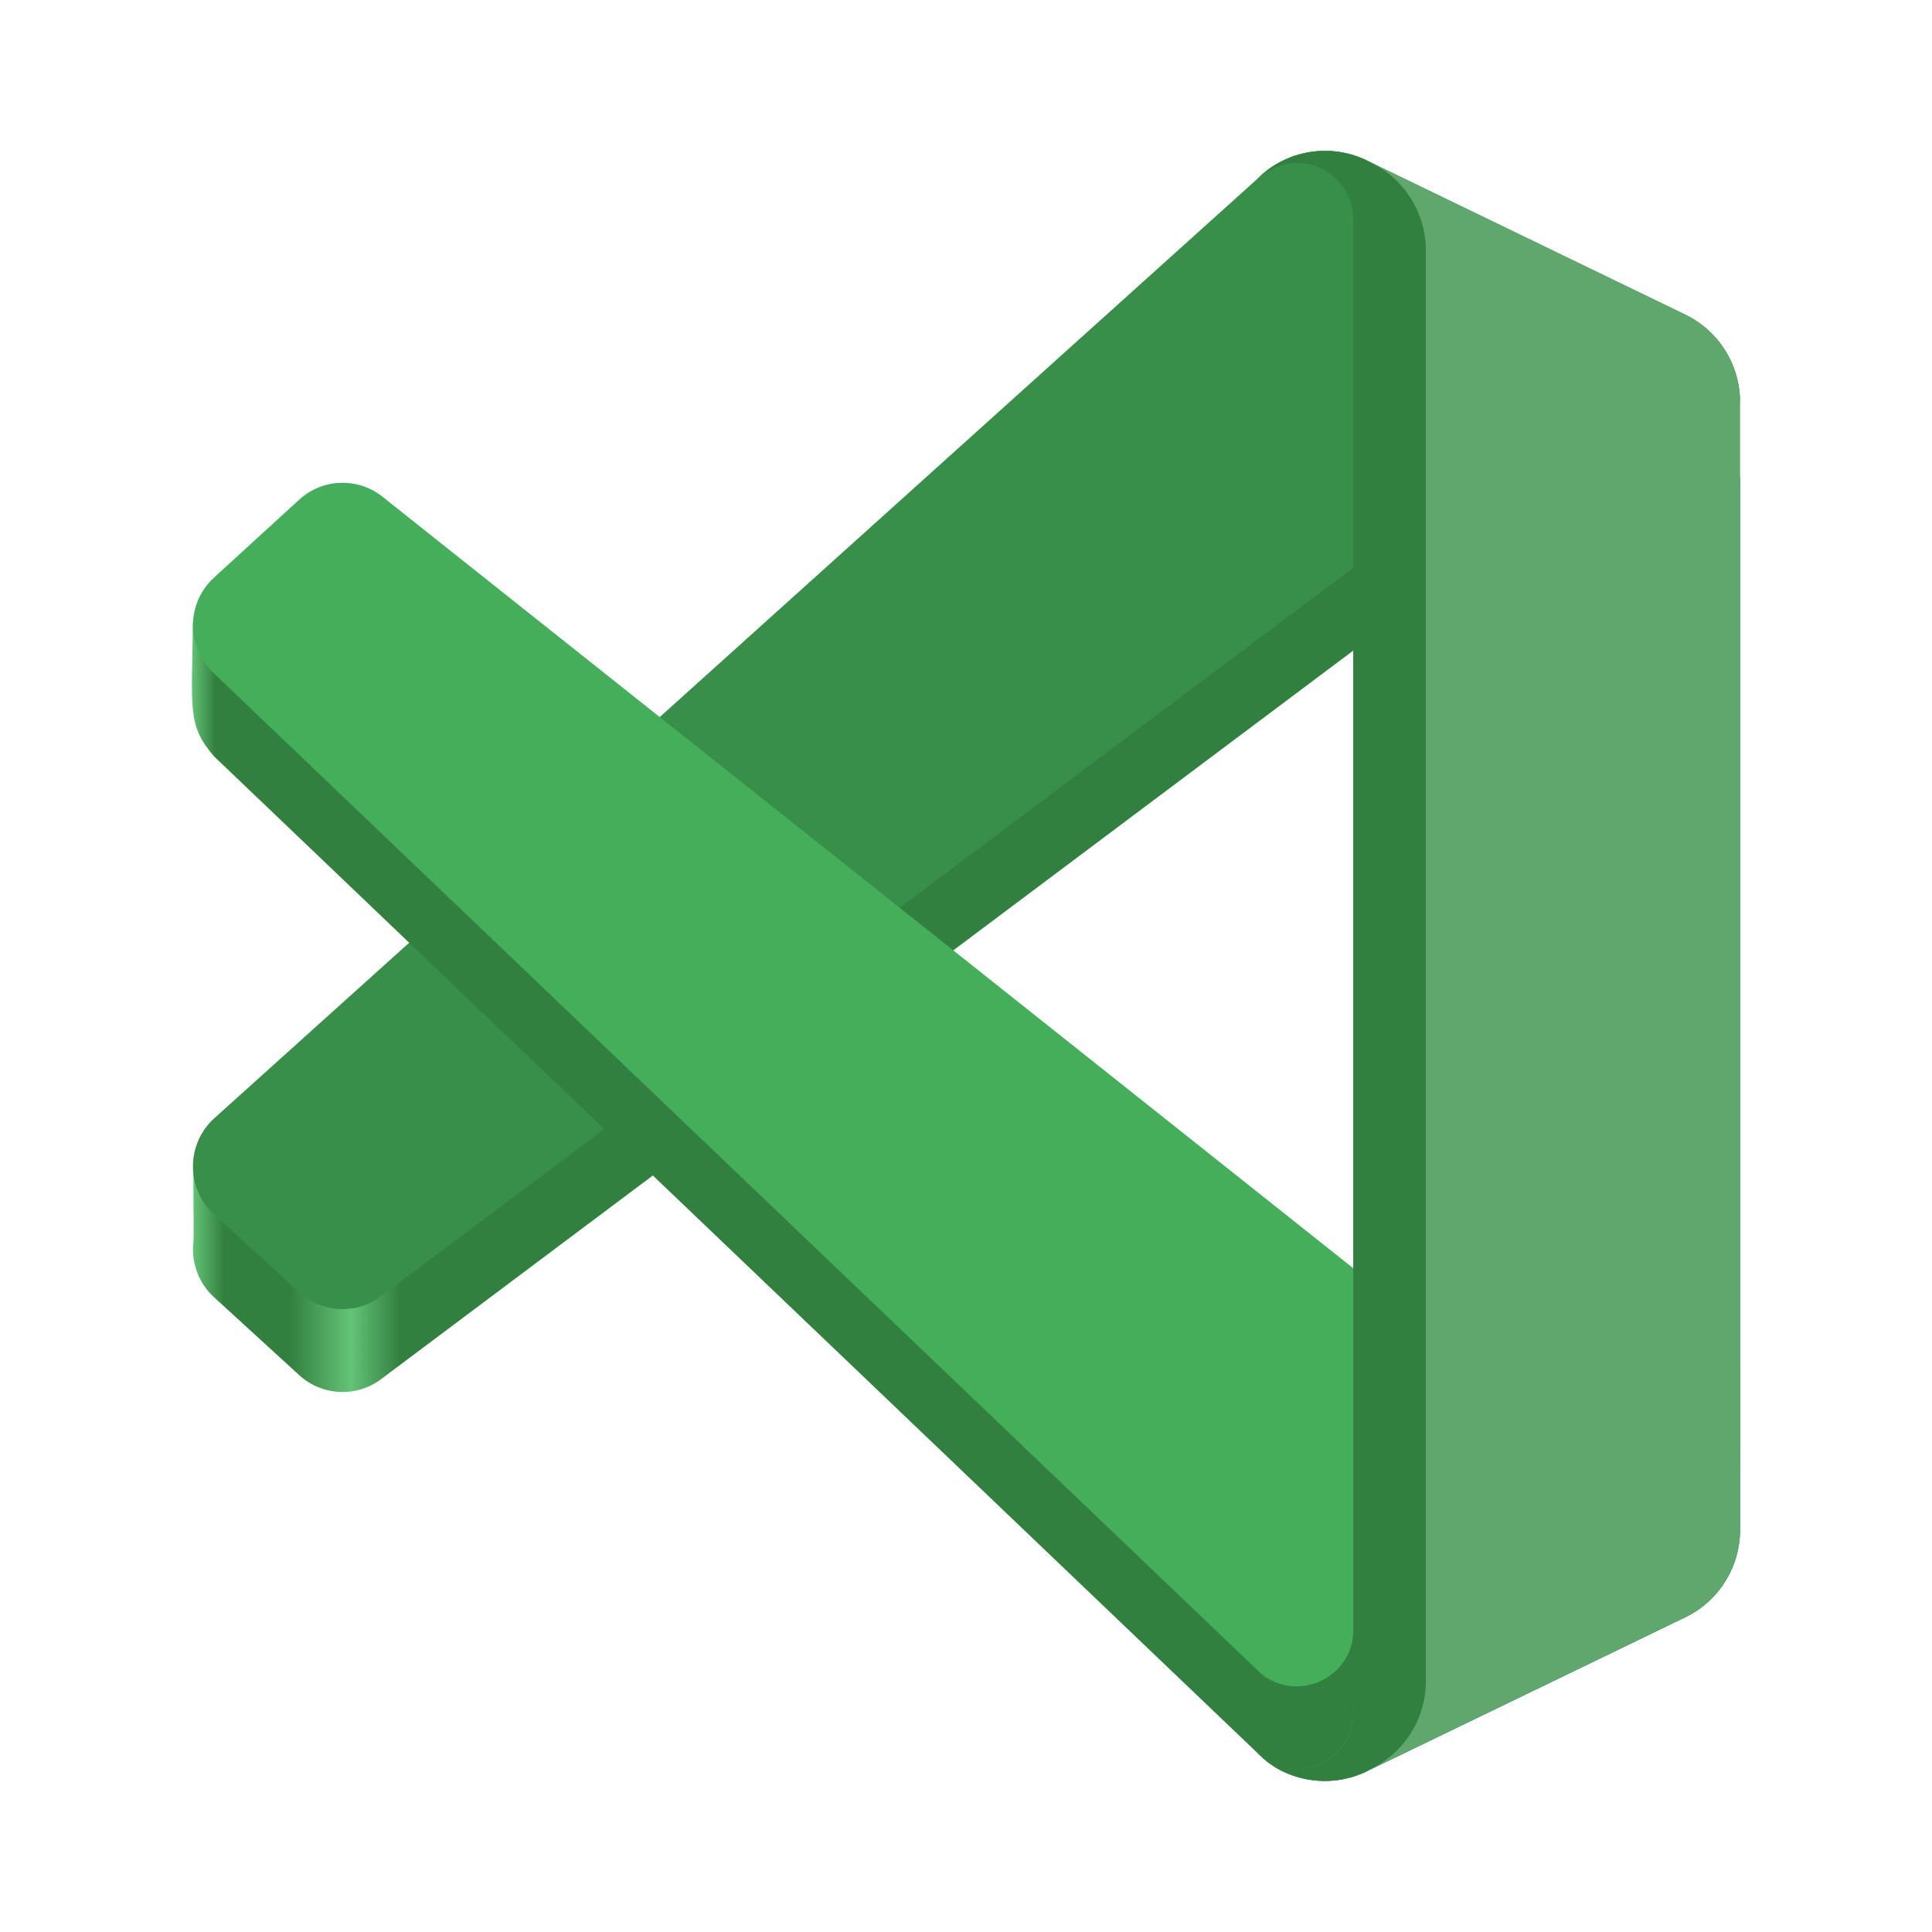
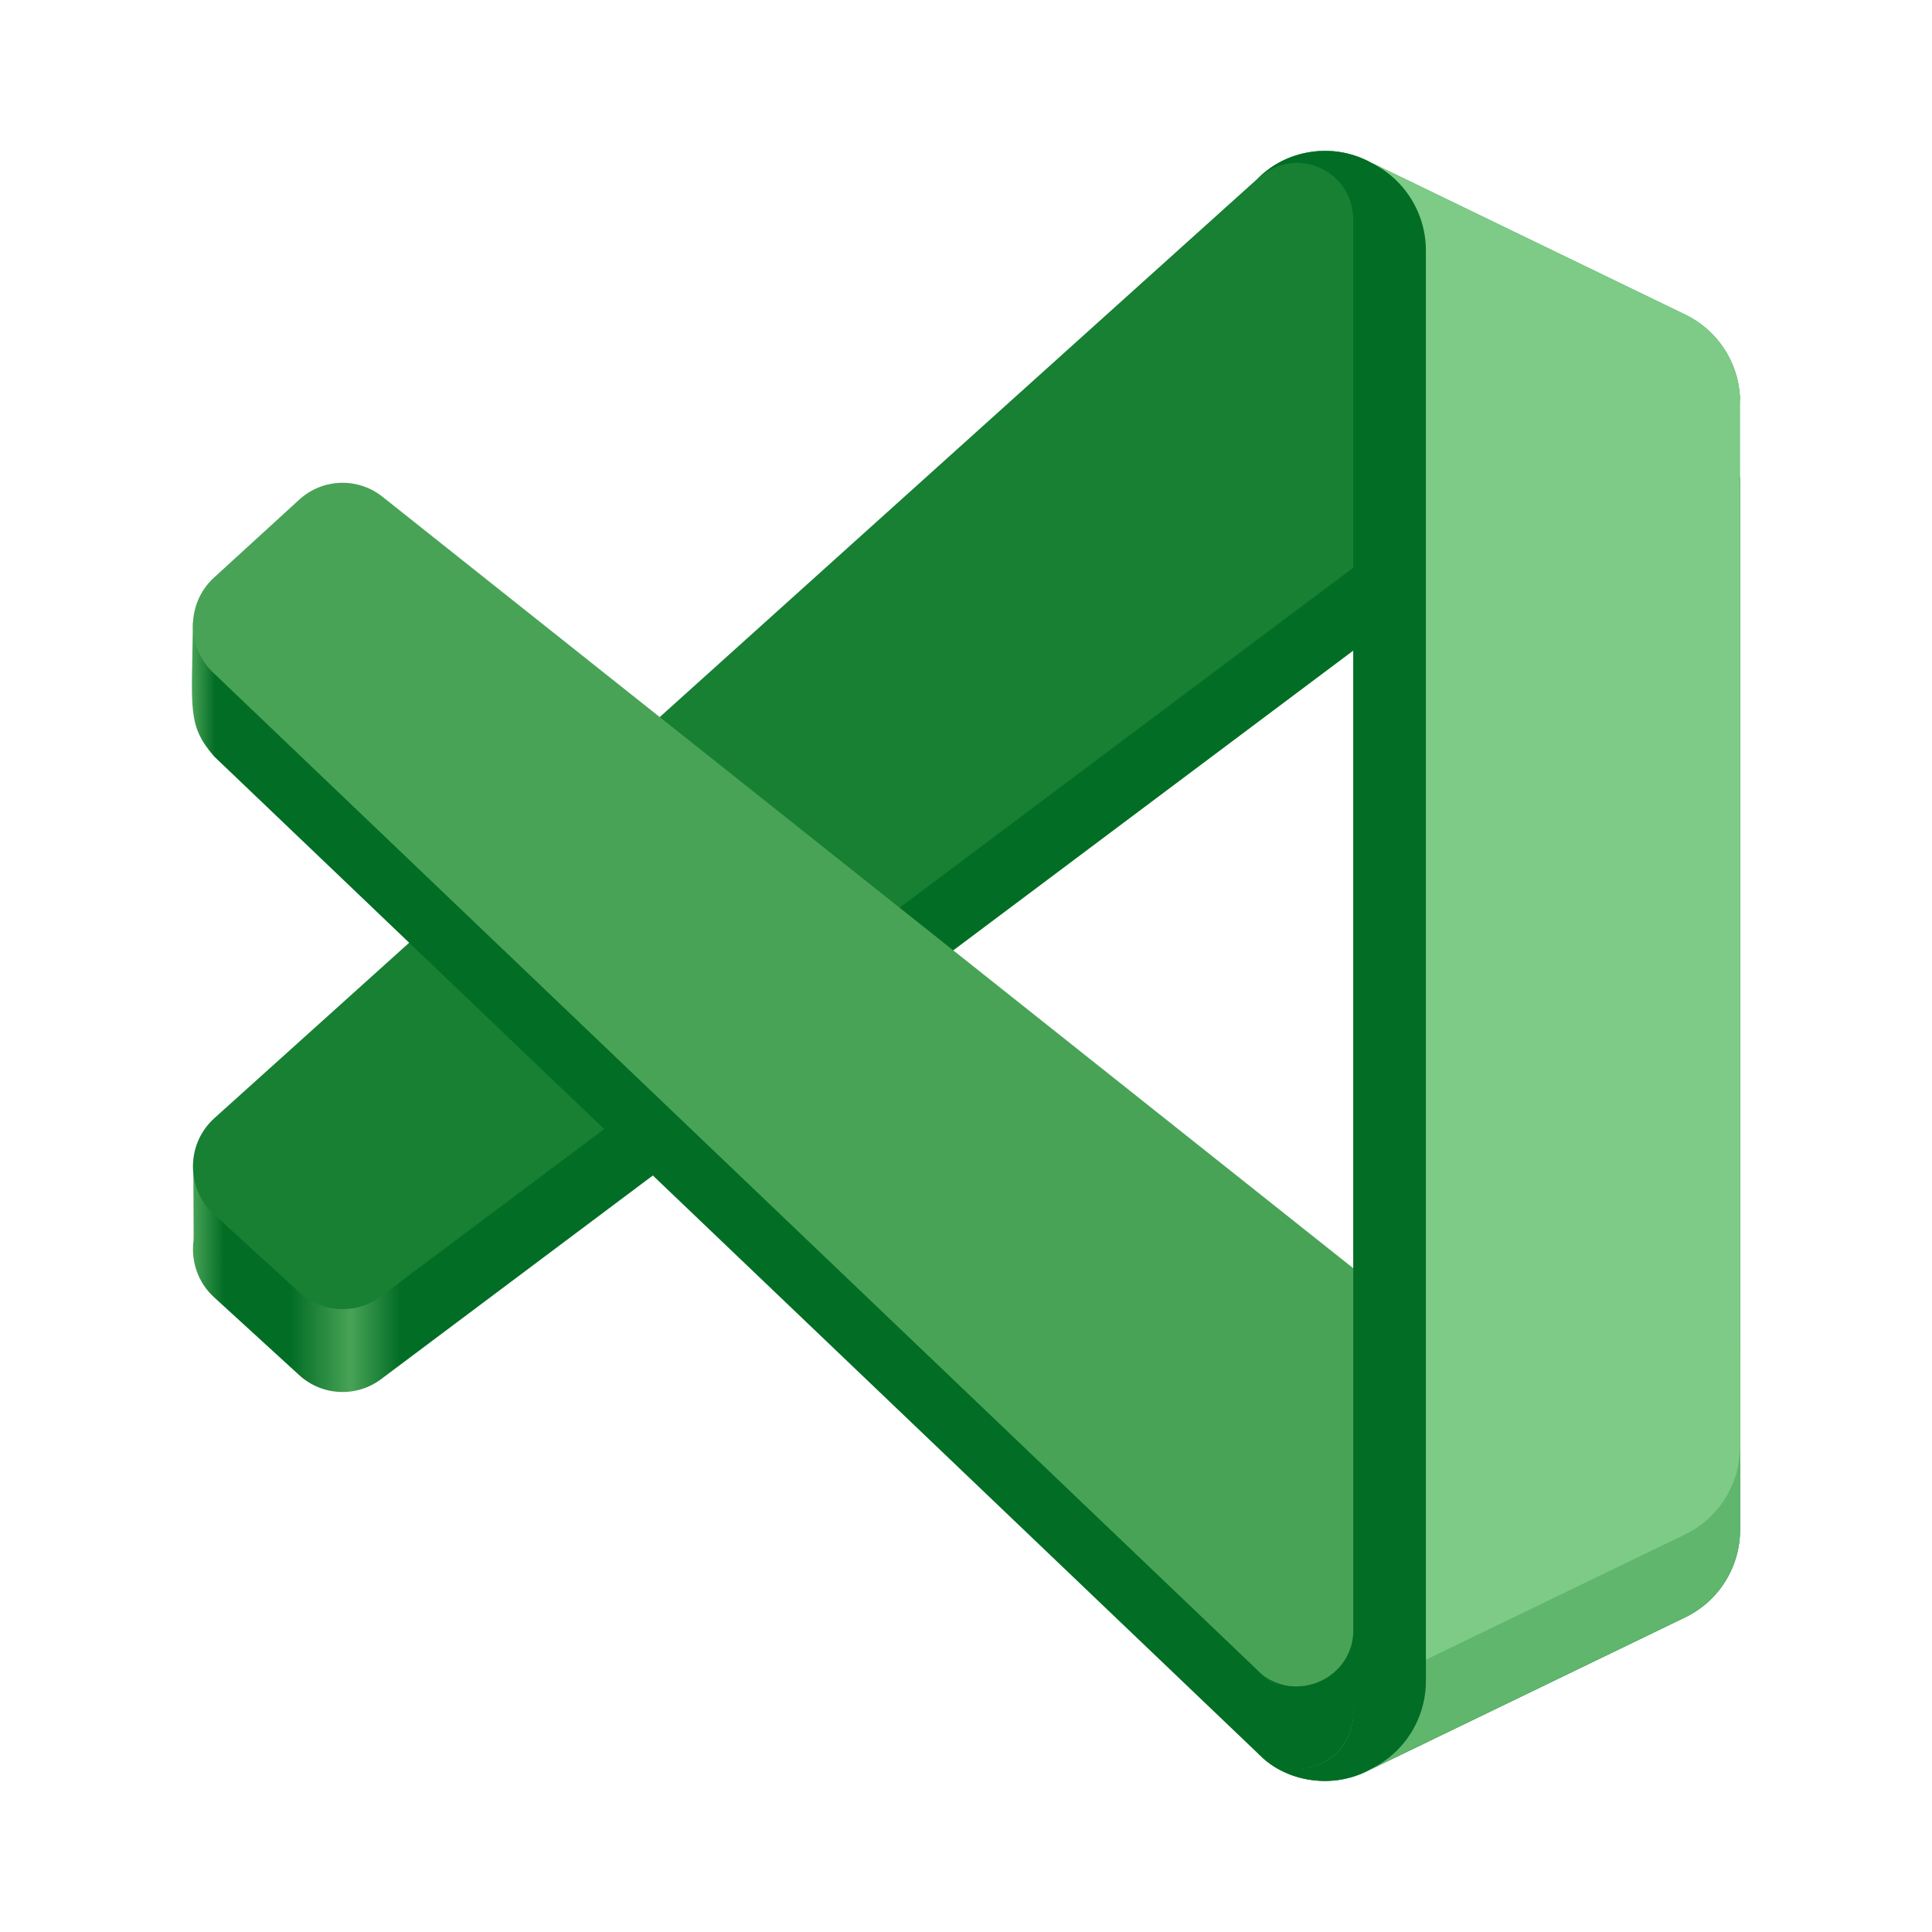
<svg xmlns="http://www.w3.org/2000/svg" xmlns:xlink="http://www.w3.org/1999/xlink" width="128" height="128" version="1" id="svg20">
  <defs id="defs24">
    <linearGradient id="linearGradient3504">
-       <stop style="stop-color:#63c376;stop-opacity:1;" offset="0" id="stop3494" />
-       <stop style="stop-color:#32803f;stop-opacity:1;" offset="0.02" id="stop3496" />
+       <stop style="stop-color:#48a356;stop-opacity:1;" offset="0" id="stop3494" />
+       <stop style="stop-color:#026d25;stop-opacity:1;" offset="0.02" id="stop3496" />
    </linearGradient>
    <linearGradient id="linearGradient2914">
-       <stop style="stop-color:#63c376;stop-opacity:1;" offset="0" id="stop2918" />
-       <stop style="stop-color:#32803f;stop-opacity:1;" offset="0.02" id="stop3342" />
-       <stop style="stop-color:#32803f;stop-opacity:1;" offset="0.063" id="stop3344" />
-       <stop style="stop-color:#63c376;stop-opacity:1;" offset="0.102" id="stop3346" />
-       <stop style="stop-color:#32803f;stop-opacity:1;" offset="0.134" id="stop2920" />
+       <stop style="stop-color:#48a356;stop-opacity:1;" offset="0" id="stop2918" />
+       <stop style="stop-color:#026d25;stop-opacity:1;" offset="0.02" id="stop3342" />
+       <stop style="stop-color:#026d25;stop-opacity:1;" offset="0.063" id="stop3344" />
+       <stop style="stop-color:#48a356;stop-opacity:1;" offset="0.102" id="stop3346" />
+       <stop style="stop-color:#026d25;stop-opacity:1;" offset="0.134" id="stop2920" />
    </linearGradient>
    <clipPath clipPathUnits="userSpaceOnUse" id="clipPath2175">
      <g id="g2179" transform="matrix(4.185185,0,0,4.185185,870.8264,30.14814)">
        <path style="display:inline;fill:none;stroke:#000000;stroke-width:0.478;stroke-miterlimit:4;stroke-dasharray:none;enable-background:new" d="m -21.463,118 c 0,0 -41.94,-87.622 -53.578,-87.612 -11.638,0.01 -29.954,42.565 -36.062,63.646 -6.107,21.081 6.609,9.068 63.956,-11.433 -10.336,8.205 -79.536,51.359 -79.449,28.717 0.087,-22.642 33,-101.318 51.555,-101.318 18.555,0 49.811,79.563 53.578,108 z" id="path2177" />
      </g>
    </clipPath>
    <clipPath clipPathUnits="userSpaceOnUse" id="clipPath2181">
      <g id="g2185" transform="matrix(3.59526,0.1188317,-0.1188317,3.59526,262.982,108.3689)">
        <path style="display:inline;fill:none;stroke:#000000;stroke-width:0.478;stroke-miterlimit:4;stroke-dasharray:none;enable-background:new" d="m -21.463,118 c 0,0 -41.94,-87.622 -53.578,-87.612 -11.638,0.01 -29.954,42.565 -36.062,63.646 -6.107,21.081 6.609,9.068 63.956,-11.433 -10.336,8.205 -79.536,51.359 -79.449,28.717 0.087,-22.642 33,-101.318 51.555,-101.318 18.555,0 49.811,79.563 53.578,108 z" id="path2183" />
      </g>
    </clipPath>
    <clipPath clipPathUnits="userSpaceOnUse" id="clipPath2187">
      <g id="g2191" transform="matrix(4.185185,0,0,4.185185,870.8264,30.14814)">
        <path style="display:inline;fill:none;stroke:#000000;stroke-width:0.478;stroke-miterlimit:4;stroke-dasharray:none;enable-background:new" d="m -21.463,118 c 0,0 -41.94,-87.622 -53.578,-87.612 -11.638,0.01 -29.954,42.565 -36.062,63.646 -6.107,21.081 6.609,9.068 63.956,-11.433 -10.336,8.205 -79.536,51.359 -79.449,28.717 0.087,-22.642 33,-101.318 51.555,-101.318 18.555,0 49.811,79.563 53.578,108 z" id="path2189" />
      </g>
    </clipPath>
    <clipPath clipPathUnits="userSpaceOnUse" id="clipPath2193">
      <g id="g2197" transform="matrix(4.185185,0,0,4.185185,318.8263,34.14814)">
        <path style="display:inline;fill:none;stroke:#000000;stroke-width:0.478;stroke-miterlimit:4;stroke-dasharray:none;enable-background:new" d="m -21.463,118 c 0,0 -41.94,-87.622 -53.578,-87.612 -11.638,0.01 -29.954,42.565 -36.062,63.646 -6.107,21.081 6.609,9.068 63.956,-11.433 -10.336,8.205 -79.536,51.359 -79.449,28.717 0.087,-22.642 33,-101.318 51.555,-101.318 18.555,0 49.811,79.563 53.578,108 z" id="path2195" />
      </g>
    </clipPath>
    <clipPath clipPathUnits="userSpaceOnUse" id="clipPath2199">
      <g id="g2203" transform="matrix(4.173401,0,0,4.268822,318.3594,24.55469)">
        <path style="display:inline;fill:none;stroke:#000000;stroke-width:0.478;stroke-miterlimit:4;stroke-dasharray:none;enable-background:new" d="m -21.463,118 c 0,0 -41.94,-87.622 -53.578,-87.612 -11.638,0.01 -29.954,42.565 -36.062,63.646 -6.107,21.081 6.609,9.068 63.956,-11.433 -10.336,8.205 -79.536,51.359 -79.449,28.717 0.087,-22.642 33,-101.318 51.555,-101.318 18.555,0 49.811,79.563 53.578,108 z" id="path2201" />
      </g>
    </clipPath>
    <clipPath clipPathUnits="userSpaceOnUse" id="clipPath2205">
      <g id="g2209" transform="matrix(4.185185,0,0,4.185185,318.8263,34.14814)">
        <path style="display:inline;fill:none;stroke:#000000;stroke-width:0.478;stroke-miterlimit:4;stroke-dasharray:none;enable-background:new" d="m -21.463,118 c 0,0 -41.94,-87.622 -53.578,-87.612 -11.638,0.01 -29.954,42.565 -36.062,63.646 -6.107,21.081 6.609,9.068 63.956,-11.433 -10.336,8.205 -79.536,51.359 -79.449,28.717 0.087,-22.642 33,-101.318 51.555,-101.318 18.555,0 49.811,79.563 53.578,108 z" id="path2207" />
      </g>
    </clipPath>
    <clipPath clipPathUnits="userSpaceOnUse" id="clipPath2211">
      <g id="g2215" transform="matrix(4.185185,0,0,4.185185,318.8263,34.14814)">
        <path style="display:inline;fill:none;stroke:#000000;stroke-width:0.478;stroke-miterlimit:4;stroke-dasharray:none;enable-background:new" d="m -21.463,118 c 0,0 -41.94,-87.622 -53.578,-87.612 -11.638,0.01 -29.954,42.565 -36.062,63.646 -6.107,21.081 6.609,9.068 63.956,-11.433 -10.336,8.205 -79.536,51.359 -79.449,28.717 0.087,-22.642 33,-101.318 51.555,-101.318 18.555,0 49.811,79.563 53.578,108 z" id="path2213" />
      </g>
    </clipPath>
    <clipPath clipPathUnits="userSpaceOnUse" id="clipPath2217">
      <g id="g2221" transform="matrix(4.185185,0,0,4.185185,318.8263,34.14814)">
        <path style="display:inline;fill:none;stroke:#000000;stroke-width:0.478;stroke-miterlimit:4;stroke-dasharray:none;enable-background:new" d="m -21.463,118 c 0,0 -41.94,-87.622 -53.578,-87.612 -11.638,0.01 -29.954,42.565 -36.062,63.646 -6.107,21.081 6.609,9.068 63.956,-11.433 -10.336,8.205 -79.536,51.359 -79.449,28.717 0.087,-22.642 33,-101.318 51.555,-101.318 18.555,0 49.811,79.563 53.578,108 z" id="path2219" />
      </g>
    </clipPath>
    <clipPath clipPathUnits="userSpaceOnUse" id="clipPath2223">
      <g id="g2227" transform="matrix(4.185185,0,0,4.185185,318.8263,34.14814)">
        <path style="display:inline;fill:none;stroke:#000000;stroke-width:0.478;stroke-miterlimit:4;stroke-dasharray:none;enable-background:new" d="m -21.463,118 c 0,0 -41.94,-87.622 -53.578,-87.612 -11.638,0.01 -29.954,42.565 -36.062,63.646 -6.107,21.081 6.609,9.068 63.956,-11.433 -10.336,8.205 -79.536,51.359 -79.449,28.717 0.087,-22.642 33,-101.318 51.555,-101.318 18.555,0 49.811,79.563 53.578,108 z" id="path2225" />
      </g>
    </clipPath>
    <clipPath clipPathUnits="userSpaceOnUse" id="clipPath2229">
      <g id="g2233" transform="matrix(4.185185,0,0,4.185185,318.8263,34.14814)">
        <path style="display:inline;fill:none;stroke:#000000;stroke-width:0.478;stroke-miterlimit:4;stroke-dasharray:none;enable-background:new" d="m -21.463,118 c 0,0 -41.94,-87.622 -53.578,-87.612 -11.638,0.01 -29.954,42.565 -36.062,63.646 -6.107,21.081 6.609,9.068 63.956,-11.433 -10.336,8.205 -79.536,51.359 -79.449,28.717 0.087,-22.642 33,-101.318 51.555,-101.318 18.555,0 49.811,79.563 53.578,108 z" id="path2231" />
      </g>
    </clipPath>
    <clipPath clipPathUnits="userSpaceOnUse" id="clipPath2235">
      <g id="g2239">
        <path style="display:inline;fill:none;stroke:#000000;stroke-width:0.478;stroke-miterlimit:4;stroke-dasharray:none;enable-background:new" d="m -21.463,118 c 0,0 -41.94,-87.622 -53.578,-87.612 -11.638,0.01 -29.954,42.565 -36.062,63.646 -6.107,21.081 6.609,9.068 63.956,-11.433 -10.336,8.205 -79.536,51.359 -79.449,28.717 0.087,-22.642 33,-101.318 51.555,-101.318 18.555,0 49.811,79.563 53.578,108 z" id="path2237" />
      </g>
    </clipPath>
    <clipPath clipPathUnits="userSpaceOnUse" id="clipPath2235-5">
      <g id="g2239-3">
        <path style="display:inline;fill:none;stroke:#000000;stroke-width:0.478;stroke-miterlimit:4;stroke-dasharray:none;enable-background:new" d="m -21.463,118 c 0,0 -41.94,-87.622 -53.578,-87.612 -11.638,0.01 -29.954,42.565 -36.062,63.646 -6.107,21.081 6.609,9.068 63.956,-11.433 -10.336,8.205 -79.536,51.359 -79.449,28.717 0.087,-22.642 33,-101.318 51.555,-101.318 18.555,0 49.811,79.563 53.578,108 z" id="path2237-5" />
      </g>
    </clipPath>
    <linearGradient xlink:href="#linearGradient2914" id="linearGradient2916" x1="12.783" y1="53.855" x2="115.285" y2="53.855" gradientUnits="userSpaceOnUse" />
    <linearGradient xlink:href="#linearGradient3504" id="linearGradient3492" x1="12.714" y1="77.346" x2="89.675" y2="77.346" gradientUnits="userSpaceOnUse" />
  </defs>
-   <path style="fill:#056396;fill-opacity:1;stroke-width:1.83" d="m 90.554,117.354 c -2.444,1.182 -5.364,0.683 -7.281,-1.246 2.363,2.376 6.403,0.693 6.403,-2.668 V 20.035 c 0,-3.361 -4.04,-5.044 -6.403,-2.667 1.918,-1.929 4.838,-2.428 7.281,-1.246 l 21.103,10.208 c 2.218,1.073 3.628,3.329 3.628,5.803 v 69.212 c 0,2.475 -1.41,4.731 -3.628,5.803 z" id="path2" />
-   <path style="fill:#5fa76d;stroke-width:1.83;fill-opacity:1" d="m 90.554,117.354 c -2.444,1.182 -5.364,0.683 -7.281,-1.246 2.363,2.376 6.403,0.693 6.403,-2.668 V 89.777 h 25.61 v 11.567 c 0,2.475 -1.41,4.731 -3.628,5.803 z" id="path16-3" />
+   <path style="fill:#026d25;fill-opacity:1;stroke-width:1.83" d="m 90.554,117.354 c -2.444,1.182 -5.364,0.683 -7.281,-1.246 2.363,2.376 6.403,0.693 6.403,-2.668 V 20.035 c 0,-3.361 -4.04,-5.044 -6.403,-2.667 1.918,-1.929 4.838,-2.428 7.281,-1.246 l 21.103,10.208 c 2.218,1.073 3.628,3.329 3.628,5.803 v 69.212 c 0,2.475 -1.41,4.731 -3.628,5.803 z" id="path2" />
+   <path style="fill:#5fb66c;stroke-width:1.83;fill-opacity:1" d="m 90.554,117.354 c -2.444,1.182 -5.364,0.683 -7.281,-1.246 2.363,2.376 6.403,0.693 6.403,-2.668 V 89.777 h 25.61 v 11.567 c 0,2.475 -1.41,4.731 -3.628,5.803 z" id="path16-3" />
  <path style="fill:url(#linearGradient2916);fill-opacity:1;stroke-width:1.83" d="M 111.66,26.344 90.553,16.123 C 88.11,14.94 85.19,15.439 83.273,17.367 L 14.176,79.597 c -0.593,0.544 -1.322,-2.84 -1.352,-2.093 -0.031,0.782 0.025,4.475 -0.004,4.705 -0.174,1.34 0.28,2.748 1.361,3.737 l 5.644,5.161 c 1.521,1.391 3.813,1.494 5.451,0.244 L 108.484,28.996 c 2.791,-2.13 6.801,-0.127 6.801,3.397 v -0.247 c 0,-2.474 -1.409,-4.729 -3.625,-5.802 z" id="path4" />
-   <path style="fill:#388f49;stroke-width:1.83;fill-opacity:1" d="M 111.66,20.853 90.553,10.632 C 88.11,9.448 85.19,9.948 83.273,11.876 L 14.176,74.106 c -1.859,1.704 -1.856,4.647 0.005,6.349 l 5.644,5.161 c 1.521,1.391 3.813,1.494 5.451,0.244 L 108.484,23.505 c 2.791,-2.13 6.801,-0.127 6.801,3.397 v -0.247 c 0,-2.474 -1.409,-4.729 -3.625,-5.802 z" id="path6" />
+   <path style="fill:#178032;stroke-width:1.83;fill-opacity:1" d="M 111.66,20.853 90.553,10.632 C 88.11,9.448 85.19,9.948 83.273,11.876 L 14.176,74.106 c -1.859,1.704 -1.856,4.647 0.005,6.349 l 5.644,5.161 c 1.521,1.391 3.813,1.494 5.451,0.244 L 108.484,23.505 c 2.791,-2.13 6.801,-0.127 6.801,3.397 v -0.247 c 0,-2.474 -1.409,-4.729 -3.625,-5.802 z" id="path6" />
  <path style="fill:url(#linearGradient3492);fill-opacity:1.0;stroke-width:1.83" d="m 22.507,37.48 c -0.968,0.043 -1.921,0.42 -2.681,1.115 l -5.649,5.162 c -0.444,0.406 -1.388,-3.096 -1.396,-2.456 -0.072,5.74 -0.383,6.731 1.396,8.805 l 69.098,66.002 c 0.292,0.293 0.64,0.489 0.972,0.715 0.002,8.9e-4 0.005,-8.8e-4 0.007,0 2.353,1.197 5.42,-0.453 5.42,-3.382 V 89.532 L 25.274,38.352 c -0.819,-0.625 -1.799,-0.916 -2.767,-0.872 z" id="path10" />
-   <path style="fill:#44ae5b;stroke-width:1.83;fill-opacity:1" d="m 111.66,101.64 -21.107,10.222 c -2.443,1.183 -5.363,0.684 -7.28,-1.244 L 14.176,44.613 c -1.859,-1.704 -1.856,-4.647 0.005,-6.349 l 5.644,-5.161 c 1.521,-1.391 3.813,-1.494 5.451,-0.244 l 83.209,66.129 c 2.791,2.13 6.801,0.128 6.801,-3.397 v 0.247 c 0,2.474 -1.409,4.729 -3.625,5.802 z" id="path12" />
-   <path style="fill:#5fa76d;stroke-width:1.83;fill-opacity:1" d="m 90.554,111.863 c -2.444,1.182 -5.364,0.683 -7.281,-1.246 2.363,2.376 6.654,0.693 6.654,-2.668 V 14.543 c 0,-3.361 -4.292,-5.044 -6.654,-2.667 1.918,-1.929 4.838,-2.428 7.281,-1.246 l 21.103,10.208 c 2.218,1.073 3.628,3.329 3.628,5.803 v 69.212 c 0,2.475 -1.41,4.731 -3.628,5.803 z" id="path16" />
-   <path id="path16-5" style="fill:#32803f;fill-opacity:1;stroke-width:1.83" d="m 87.697,9.996 c -1.764,0.031 -3.356,0.76 -4.423,1.903 2.472,-2.379 6.384,-0.665 6.384,2.696 0,0 0,3.14 0,4.71 0,29.638 0,88.914 0,88.914 -0.201,3.187 -4.093,4.706 -6.394,2.392 1.693,1.703 4.119,2.419 6.381,1.688 l 0.012,1.115 c 0.038,3.36 -3.912,5.037 -6.384,2.658 1.657,1.92 4.832,2.511 7.282,1.271 l 0.287,-0.158 c 2.218,-1.073 3.635,-3.353 3.627,-5.827 V 16.613 c 0.007,-2.475 -1.41,-4.755 -3.627,-5.827 L 90.555,10.628 C 89.639,10.185 88.663,9.979 87.697,9.996 Z" />
+   <path style="fill:#48a356;stroke-width:1.83;fill-opacity:1" d="m 111.66,101.64 -21.107,10.222 c -2.443,1.183 -5.363,0.684 -7.28,-1.244 L 14.176,44.613 c -1.859,-1.704 -1.856,-4.647 0.005,-6.349 l 5.644,-5.161 c 1.521,-1.391 3.813,-1.494 5.451,-0.244 l 83.209,66.129 c 2.791,2.13 6.801,0.128 6.801,-3.397 v 0.247 c 0,2.474 -1.409,4.729 -3.625,5.802 z" id="path12" />
+   <path style="fill:#7dcb86;stroke-width:1.83;fill-opacity:1" d="m 90.554,111.863 c -2.444,1.182 -5.364,0.683 -7.281,-1.246 2.363,2.376 6.654,0.693 6.654,-2.668 V 14.543 c 0,-3.361 -4.292,-5.044 -6.654,-2.667 1.918,-1.929 4.838,-2.428 7.281,-1.246 l 21.103,10.208 c 2.218,1.073 3.628,3.329 3.628,5.803 v 69.212 c 0,2.475 -1.41,4.731 -3.628,5.803 z" id="path16" />
+   <path id="path16-5" style="fill:#026d25;fill-opacity:1;stroke-width:1.83" d="m 87.697,9.996 c -1.764,0.031 -3.356,0.76 -4.423,1.903 2.472,-2.379 6.384,-0.665 6.384,2.696 0,0 0,3.14 0,4.71 0,29.638 0,88.914 0,88.914 -0.201,3.187 -4.093,4.706 -6.394,2.392 1.693,1.703 4.119,2.419 6.381,1.688 l 0.012,1.115 c 0.038,3.36 -3.912,5.037 -6.384,2.658 1.657,1.92 4.832,2.511 7.282,1.271 l 0.287,-0.158 c 2.218,-1.073 3.635,-3.353 3.627,-5.827 V 16.613 c 0.007,-2.475 -1.41,-4.755 -3.627,-5.827 L 90.555,10.628 C 89.639,10.185 88.663,9.979 87.697,9.996 Z" />
</svg>
